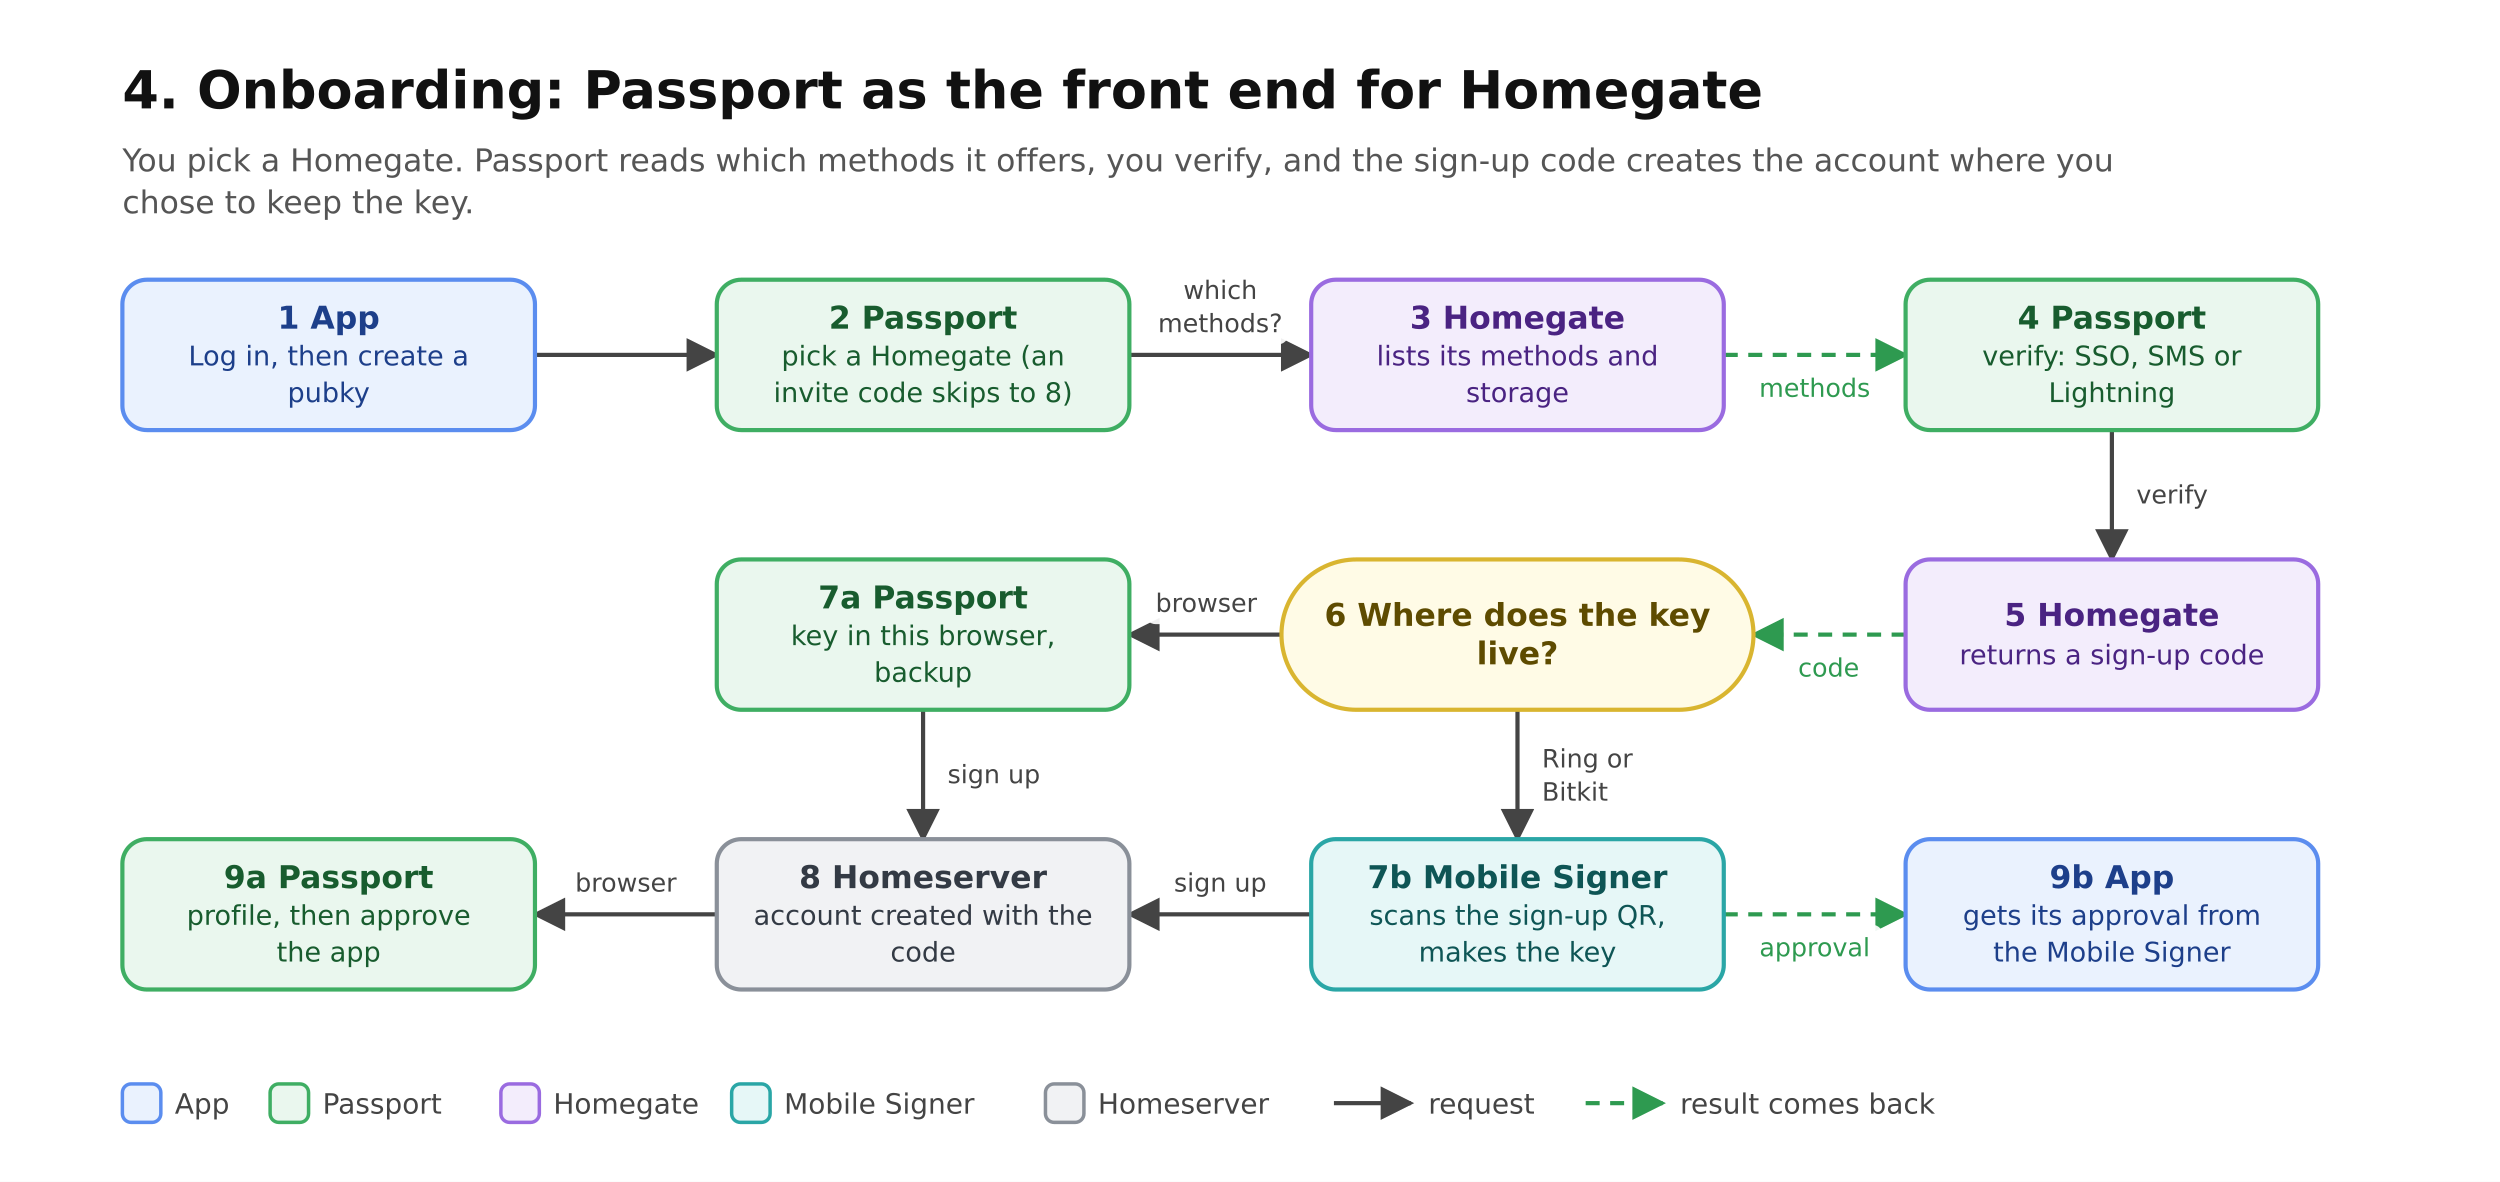
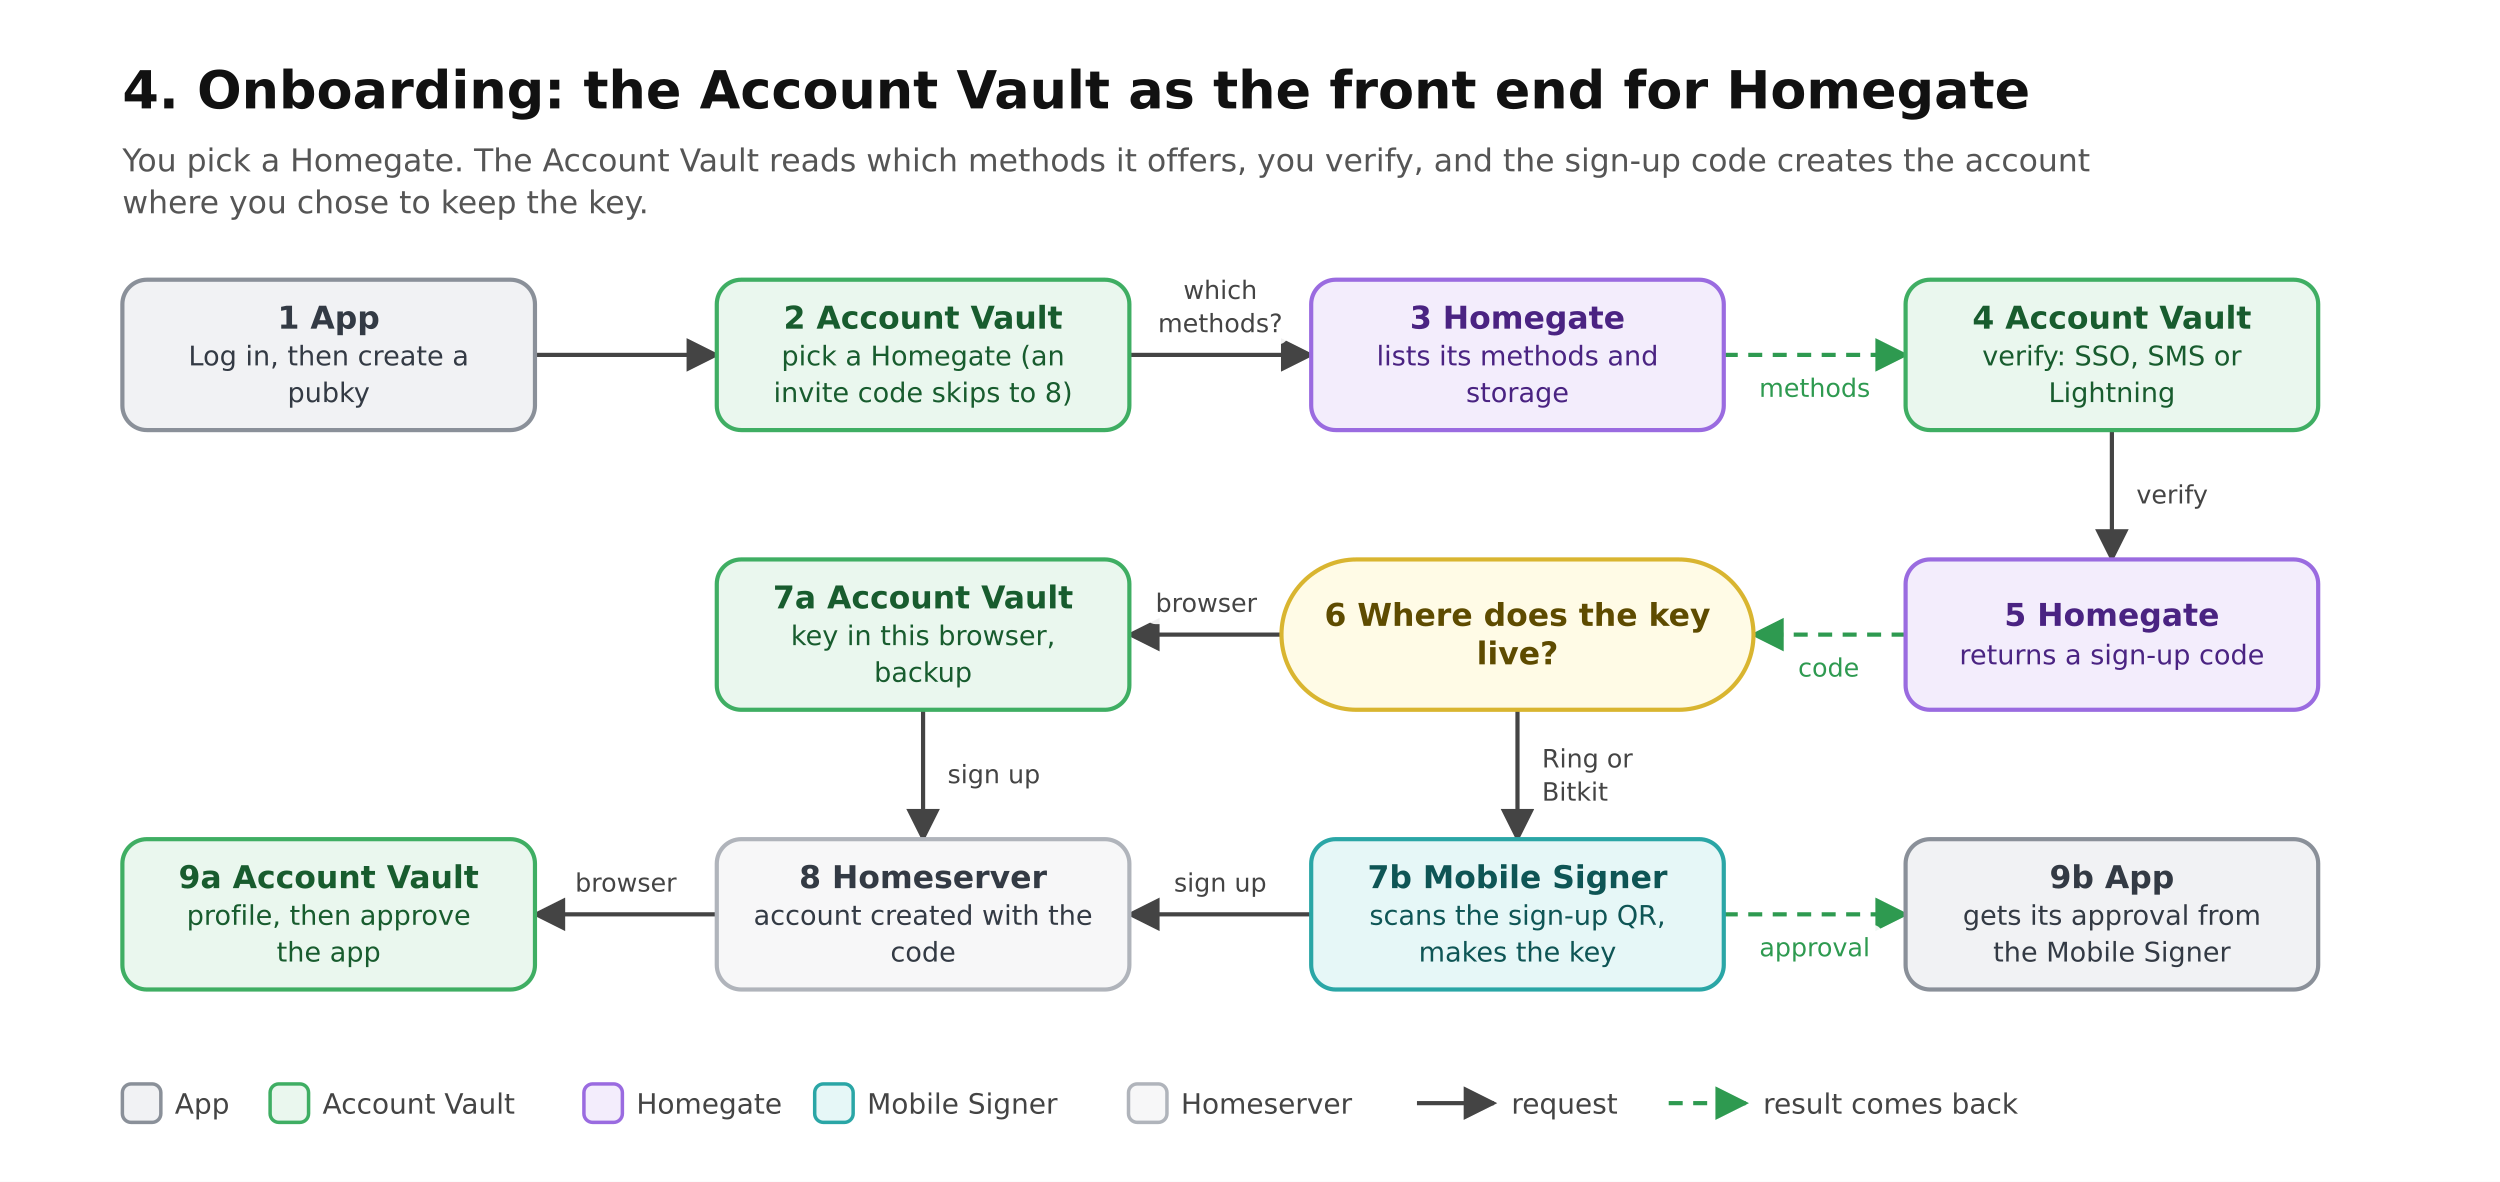
<svg xmlns="http://www.w3.org/2000/svg" viewBox="0 0 1430 676" width="1430" height="676" font-family="DejaVu Sans, Verdana, sans-serif">
  <defs>
    <marker id="ar" viewBox="0 0 10 10" refX="9" refY="5" markerWidth="8" markerHeight="8" orient="auto">
      <path d="M0,0 L10,5 L0,10 z" fill="#444" />
    </marker>
    <marker id="ag" viewBox="0 0 10 10" refX="9" refY="5" markerWidth="8" markerHeight="8" orient="auto">
      <path d="M0,0 L10,5 L0,10 z" fill="#2E9A50" />
    </marker>
  </defs>
  <rect width="1430" height="676" fill="#FFFFFF" />
-   <text x="70" y="62" font-size="30" font-weight="bold" fill="#111">4. Onboarding: Passport as the front end for Homegate</text>
-   <text x="70" y="98" font-size="18" fill="#555">You pick a Homegate. Passport reads which methods it offers, you verify, and the sign-up code creates the account where you</text>
-   <text x="70" y="122" font-size="18" fill="#555">chose to keep the key.</text>
+   <text x="70" y="62" font-size="30" font-weight="bold" fill="#111">4. Onboarding: the Account Vault as the front end for Homegate</text>
+   <text x="70" y="98" font-size="18" fill="#555">You pick a Homegate. The Account Vault reads which methods it offers, you verify, and the sign-up code creates the account</text>
+   <text x="70" y="122" font-size="18" fill="#555">where you chose to keep the key.</text>
  <path d="M306,203 L410,203" fill="none" stroke="#444" stroke-width="2.4" marker-end="url(#ar)" />
  <path d="M646,203 L750,203" fill="none" stroke="#444" stroke-width="2.4" marker-end="url(#ar)" />
  <path d="M986,203 L1090,203" fill="none" stroke="#2E9A50" stroke-width="2.4" stroke-dasharray="8 6" marker-end="url(#ag)" />
  <path d="M1208,246 L1208,320" fill="none" stroke="#444" stroke-width="2.4" marker-end="url(#ar)" />
  <path d="M1090,363 L1003,363" fill="none" stroke="#2E9A50" stroke-width="2.4" stroke-dasharray="8 6" marker-end="url(#ag)" />
  <path d="M733,363 L646,363" fill="none" stroke="#444" stroke-width="2.4" marker-end="url(#ar)" />
  <path d="M868,406 L868,480" fill="none" stroke="#444" stroke-width="2.4" marker-end="url(#ar)" />
  <path d="M528,406 L528,480" fill="none" stroke="#444" stroke-width="2.4" marker-end="url(#ar)" />
  <path d="M750,523 L646,523" fill="none" stroke="#444" stroke-width="2.4" marker-end="url(#ar)" />
  <path d="M986,523 L1090,523" fill="none" stroke="#2E9A50" stroke-width="2.4" stroke-dasharray="8 6" marker-end="url(#ag)" />
  <path d="M410,523 L306,523" fill="none" stroke="#444" stroke-width="2.4" marker-end="url(#ar)" />
-   <rect x="70" y="160" width="236" height="86" rx="14" fill="#EAF2FE" stroke="#5B8DEF" stroke-width="2.4" />
-   <text x="188" y="188" font-size="18" font-weight="bold" fill="#1D3F8A" text-anchor="middle">1 App</text>
-   <text x="188" y="209" font-size="15.5" fill="#1D3F8A" text-anchor="middle">Log in, then create a</text>
-   <text x="188" y="230" font-size="15.5" fill="#1D3F8A" text-anchor="middle">pubky</text>
+   <rect x="70" y="160" width="236" height="86" rx="14" fill="#F1F2F4" stroke="#8A9099" stroke-width="2.4" />
+   <text x="188" y="188" font-size="18" font-weight="bold" fill="#333A44" text-anchor="middle">1 App</text>
+   <text x="188" y="209" font-size="15.5" fill="#333A44" text-anchor="middle">Log in, then create a</text>
+   <text x="188" y="230" font-size="15.5" fill="#333A44" text-anchor="middle">pubky</text>
  <rect x="410" y="160" width="236" height="86" rx="14" fill="#EAF7EE" stroke="#3FAE63" stroke-width="2.4" />
-   <text x="528" y="188" font-size="18" font-weight="bold" fill="#185C2E" text-anchor="middle">2 Passport</text>
+   <text x="528" y="188" font-size="18" font-weight="bold" fill="#185C2E" text-anchor="middle">2 Account Vault</text>
  <text x="528" y="209" font-size="15.5" fill="#185C2E" text-anchor="middle">pick a Homegate (an</text>
  <text x="528" y="230" font-size="15.5" fill="#185C2E" text-anchor="middle">invite code skips to 8)</text>
  <rect x="750" y="160" width="236" height="86" rx="14" fill="#F3EDFC" stroke="#9A6BE0" stroke-width="2.4" />
  <text x="868" y="188" font-size="18" font-weight="bold" fill="#4A2382" text-anchor="middle">3 Homegate</text>
  <text x="868" y="209" font-size="15.5" fill="#4A2382" text-anchor="middle">lists its methods and</text>
  <text x="868" y="230" font-size="15.5" fill="#4A2382" text-anchor="middle">storage</text>
  <rect x="1090" y="160" width="236" height="86" rx="14" fill="#EAF7EE" stroke="#3FAE63" stroke-width="2.4" />
-   <text x="1208" y="188" font-size="18" font-weight="bold" fill="#185C2E" text-anchor="middle">4 Passport</text>
+   <text x="1208" y="188" font-size="18" font-weight="bold" fill="#185C2E" text-anchor="middle">4 Account Vault</text>
  <text x="1208" y="209" font-size="15.5" fill="#185C2E" text-anchor="middle">verify: SSO, SMS or</text>
  <text x="1208" y="230" font-size="15.5" fill="#185C2E" text-anchor="middle">Lightning</text>
  <rect x="1090" y="320" width="236" height="86" rx="14" fill="#F3EDFC" stroke="#9A6BE0" stroke-width="2.4" />
  <text x="1208" y="358" font-size="18" font-weight="bold" fill="#4A2382" text-anchor="middle">5 Homegate</text>
  <text x="1208" y="380" font-size="15.5" fill="#4A2382" text-anchor="middle">returns a sign-up code</text>
  <rect x="733" y="320" width="270" height="86" rx="43" fill="#FFFBE6" stroke="#D9B530" stroke-width="2.4" />
  <text x="868" y="358" font-size="18" font-weight="bold" fill="#5E4B00" text-anchor="middle">6 Where does the key</text>
  <text x="868" y="380" font-size="18" font-weight="bold" fill="#5E4B00" text-anchor="middle">live?</text>
  <rect x="410" y="320" width="236" height="86" rx="14" fill="#EAF7EE" stroke="#3FAE63" stroke-width="2.4" />
-   <text x="528" y="348" font-size="18" font-weight="bold" fill="#185C2E" text-anchor="middle">7a Passport</text>
+   <text x="528" y="348" font-size="18" font-weight="bold" fill="#185C2E" text-anchor="middle">7a Account Vault</text>
  <text x="528" y="369" font-size="15.5" fill="#185C2E" text-anchor="middle">key in this browser,</text>
  <text x="528" y="390" font-size="15.5" fill="#185C2E" text-anchor="middle">backup</text>
  <rect x="750" y="480" width="236" height="86" rx="14" fill="#E6F7F7" stroke="#2AA6A6" stroke-width="2.4" />
  <text x="868" y="508" font-size="18" font-weight="bold" fill="#0E5555" text-anchor="middle">7b Mobile Signer</text>
  <text x="868" y="529" font-size="15.5" fill="#0E5555" text-anchor="middle">scans the sign-up QR,</text>
  <text x="868" y="550" font-size="15.5" fill="#0E5555" text-anchor="middle">makes the key</text>
-   <rect x="1090" y="480" width="236" height="86" rx="14" fill="#EAF2FE" stroke="#5B8DEF" stroke-width="2.4" />
-   <text x="1208" y="508" font-size="18" font-weight="bold" fill="#1D3F8A" text-anchor="middle">9b App</text>
-   <text x="1208" y="529" font-size="15.5" fill="#1D3F8A" text-anchor="middle">gets its approval from</text>
-   <text x="1208" y="550" font-size="15.5" fill="#1D3F8A" text-anchor="middle">the Mobile Signer</text>
-   <rect x="410" y="480" width="236" height="86" rx="14" fill="#F1F2F4" stroke="#8A9099" stroke-width="2.4" />
+   <rect x="1090" y="480" width="236" height="86" rx="14" fill="#F1F2F4" stroke="#8A9099" stroke-width="2.4" />
+   <text x="1208" y="508" font-size="18" font-weight="bold" fill="#333A44" text-anchor="middle">9b App</text>
+   <text x="1208" y="529" font-size="15.5" fill="#333A44" text-anchor="middle">gets its approval from</text>
+   <text x="1208" y="550" font-size="15.5" fill="#333A44" text-anchor="middle">the Mobile Signer</text>
+   <rect x="410" y="480" width="236" height="86" rx="14" fill="#F7F7F8" stroke="#B0B4BB" stroke-width="2.4" />
  <text x="528" y="508" font-size="18" font-weight="bold" fill="#333A44" text-anchor="middle">8 Homeserver</text>
  <text x="528" y="529" font-size="15.5" fill="#333A44" text-anchor="middle">account created with the</text>
  <text x="528" y="550" font-size="15.5" fill="#333A44" text-anchor="middle">code</text>
  <rect x="70" y="480" width="236" height="86" rx="14" fill="#EAF7EE" stroke="#3FAE63" stroke-width="2.4" />
-   <text x="188" y="508" font-size="18" font-weight="bold" fill="#185C2E" text-anchor="middle">9a Passport</text>
+   <text x="188" y="508" font-size="18" font-weight="bold" fill="#185C2E" text-anchor="middle">9a Account Vault</text>
  <text x="188" y="529" font-size="15.5" fill="#185C2E" text-anchor="middle">profile, then approve</text>
  <text x="188" y="550" font-size="15.5" fill="#185C2E" text-anchor="middle">the app</text>
  <rect x="659" y="153" width="78" height="44" rx="6" fill="#FFFFFF" opacity="0.92" />
  <text x="698" y="171" font-size="14.5" fill="#444" text-anchor="middle">which</text>
  <text x="698" y="190" font-size="14.5" fill="#444" text-anchor="middle">methods?</text>
  <rect x="1003" y="209" width="69" height="25" rx="6" fill="#FFFFFF" opacity="0.92" />
  <text x="1038" y="227" font-size="14.5" fill="#2E9A50" text-anchor="middle">methods</text>
  <rect x="1216" y="270" width="61" height="25" rx="6" fill="#FFFFFF" opacity="0.92" />
  <text x="1222" y="288" font-size="14.5" fill="#444" text-anchor="start">verify</text>
  <rect x="1024" y="369" width="45" height="25" rx="6" fill="#FFFFFF" opacity="0.92" />
  <text x="1046" y="387" font-size="14.5" fill="#2E9A50" text-anchor="middle">code</text>
  <rect x="655" y="332" width="69" height="25" rx="6" fill="#FFFFFF" opacity="0.92" />
  <text x="690" y="350" font-size="14.5" fill="#444" text-anchor="middle">browser</text>
  <rect x="876" y="421" width="69" height="44" rx="6" fill="#FFFFFF" opacity="0.92" />
  <text x="882" y="439" font-size="14.5" fill="#444" text-anchor="start">Ring or</text>
  <text x="882" y="458" font-size="14.5" fill="#444" text-anchor="start">Bitkit</text>
  <rect x="536" y="430" width="69" height="25" rx="6" fill="#FFFFFF" opacity="0.92" />
  <text x="542" y="448" font-size="14.5" fill="#444" text-anchor="start">sign up</text>
  <rect x="663" y="492" width="69" height="25" rx="6" fill="#FFFFFF" opacity="0.92" />
  <text x="698" y="510" font-size="14.5" fill="#444" text-anchor="middle">sign up</text>
  <rect x="999" y="529" width="78" height="25" rx="6" fill="#FFFFFF" opacity="0.92" />
  <text x="1038" y="547" font-size="14.5" fill="#2E9A50" text-anchor="middle">approval</text>
  <rect x="323" y="492" width="69" height="25" rx="6" fill="#FFFFFF" opacity="0.92" />
  <text x="358" y="510" font-size="14.5" fill="#444" text-anchor="middle">browser</text>
-   <rect x="70" y="620" width="22" height="22" rx="5" fill="#EAF2FE" stroke="#5B8DEF" stroke-width="2" />
+   <rect x="70" y="620" width="22" height="22" rx="5" fill="#F1F2F4" stroke="#8A9099" stroke-width="2" />
  <text x="100" y="637" font-size="16" fill="#444">App</text>
  <rect x="154.5" y="620" width="22" height="22" rx="5" fill="#EAF7EE" stroke="#3FAE63" stroke-width="2" />
-   <text x="184.5" y="637" font-size="16" fill="#444">Passport</text>
-   <rect x="286.5" y="620" width="22" height="22" rx="5" fill="#F3EDFC" stroke="#9A6BE0" stroke-width="2" />
-   <text x="316.5" y="637" font-size="16" fill="#444">Homegate</text>
-   <rect x="418.5" y="620" width="22" height="22" rx="5" fill="#E6F7F7" stroke="#2AA6A6" stroke-width="2" />
-   <text x="448.5" y="637" font-size="16" fill="#444">Mobile Signer</text>
-   <rect x="598.0" y="620" width="22" height="22" rx="5" fill="#F1F2F4" stroke="#8A9099" stroke-width="2" />
-   <text x="628.0" y="637" font-size="16" fill="#444">Homeserver</text>
-   <path d="M763.0,631 L807.0,631" stroke="#444" stroke-width="2.4" marker-end="url(#ar)" />
-   <text x="817.0" y="637" font-size="16" fill="#444">request</text>
-   <path d="M907.0,631 L951.0,631" stroke="#2E9A50" stroke-width="2.4" stroke-dasharray="8 6" marker-end="url(#ag)" />
-   <text x="961.0" y="637" font-size="16" fill="#444">result comes back</text>
+   <text x="184.5" y="637" font-size="16" fill="#444">Account Vault</text>
+   <rect x="334.0" y="620" width="22" height="22" rx="5" fill="#F3EDFC" stroke="#9A6BE0" stroke-width="2" />
+   <text x="364.0" y="637" font-size="16" fill="#444">Homegate</text>
+   <rect x="466.0" y="620" width="22" height="22" rx="5" fill="#E6F7F7" stroke="#2AA6A6" stroke-width="2" />
+   <text x="496.0" y="637" font-size="16" fill="#444">Mobile Signer</text>
+   <rect x="645.5" y="620" width="22" height="22" rx="5" fill="#F7F7F8" stroke="#B0B4BB" stroke-width="2" />
+   <text x="675.5" y="637" font-size="16" fill="#444">Homeserver</text>
+   <path d="M810.5,631 L854.5,631" stroke="#444" stroke-width="2.4" marker-end="url(#ar)" />
+   <text x="864.5" y="637" font-size="16" fill="#444">request</text>
+   <path d="M954.5,631 L998.5,631" stroke="#2E9A50" stroke-width="2.4" stroke-dasharray="8 6" marker-end="url(#ag)" />
+   <text x="1008.5" y="637" font-size="16" fill="#444">result comes back</text>
</svg>
